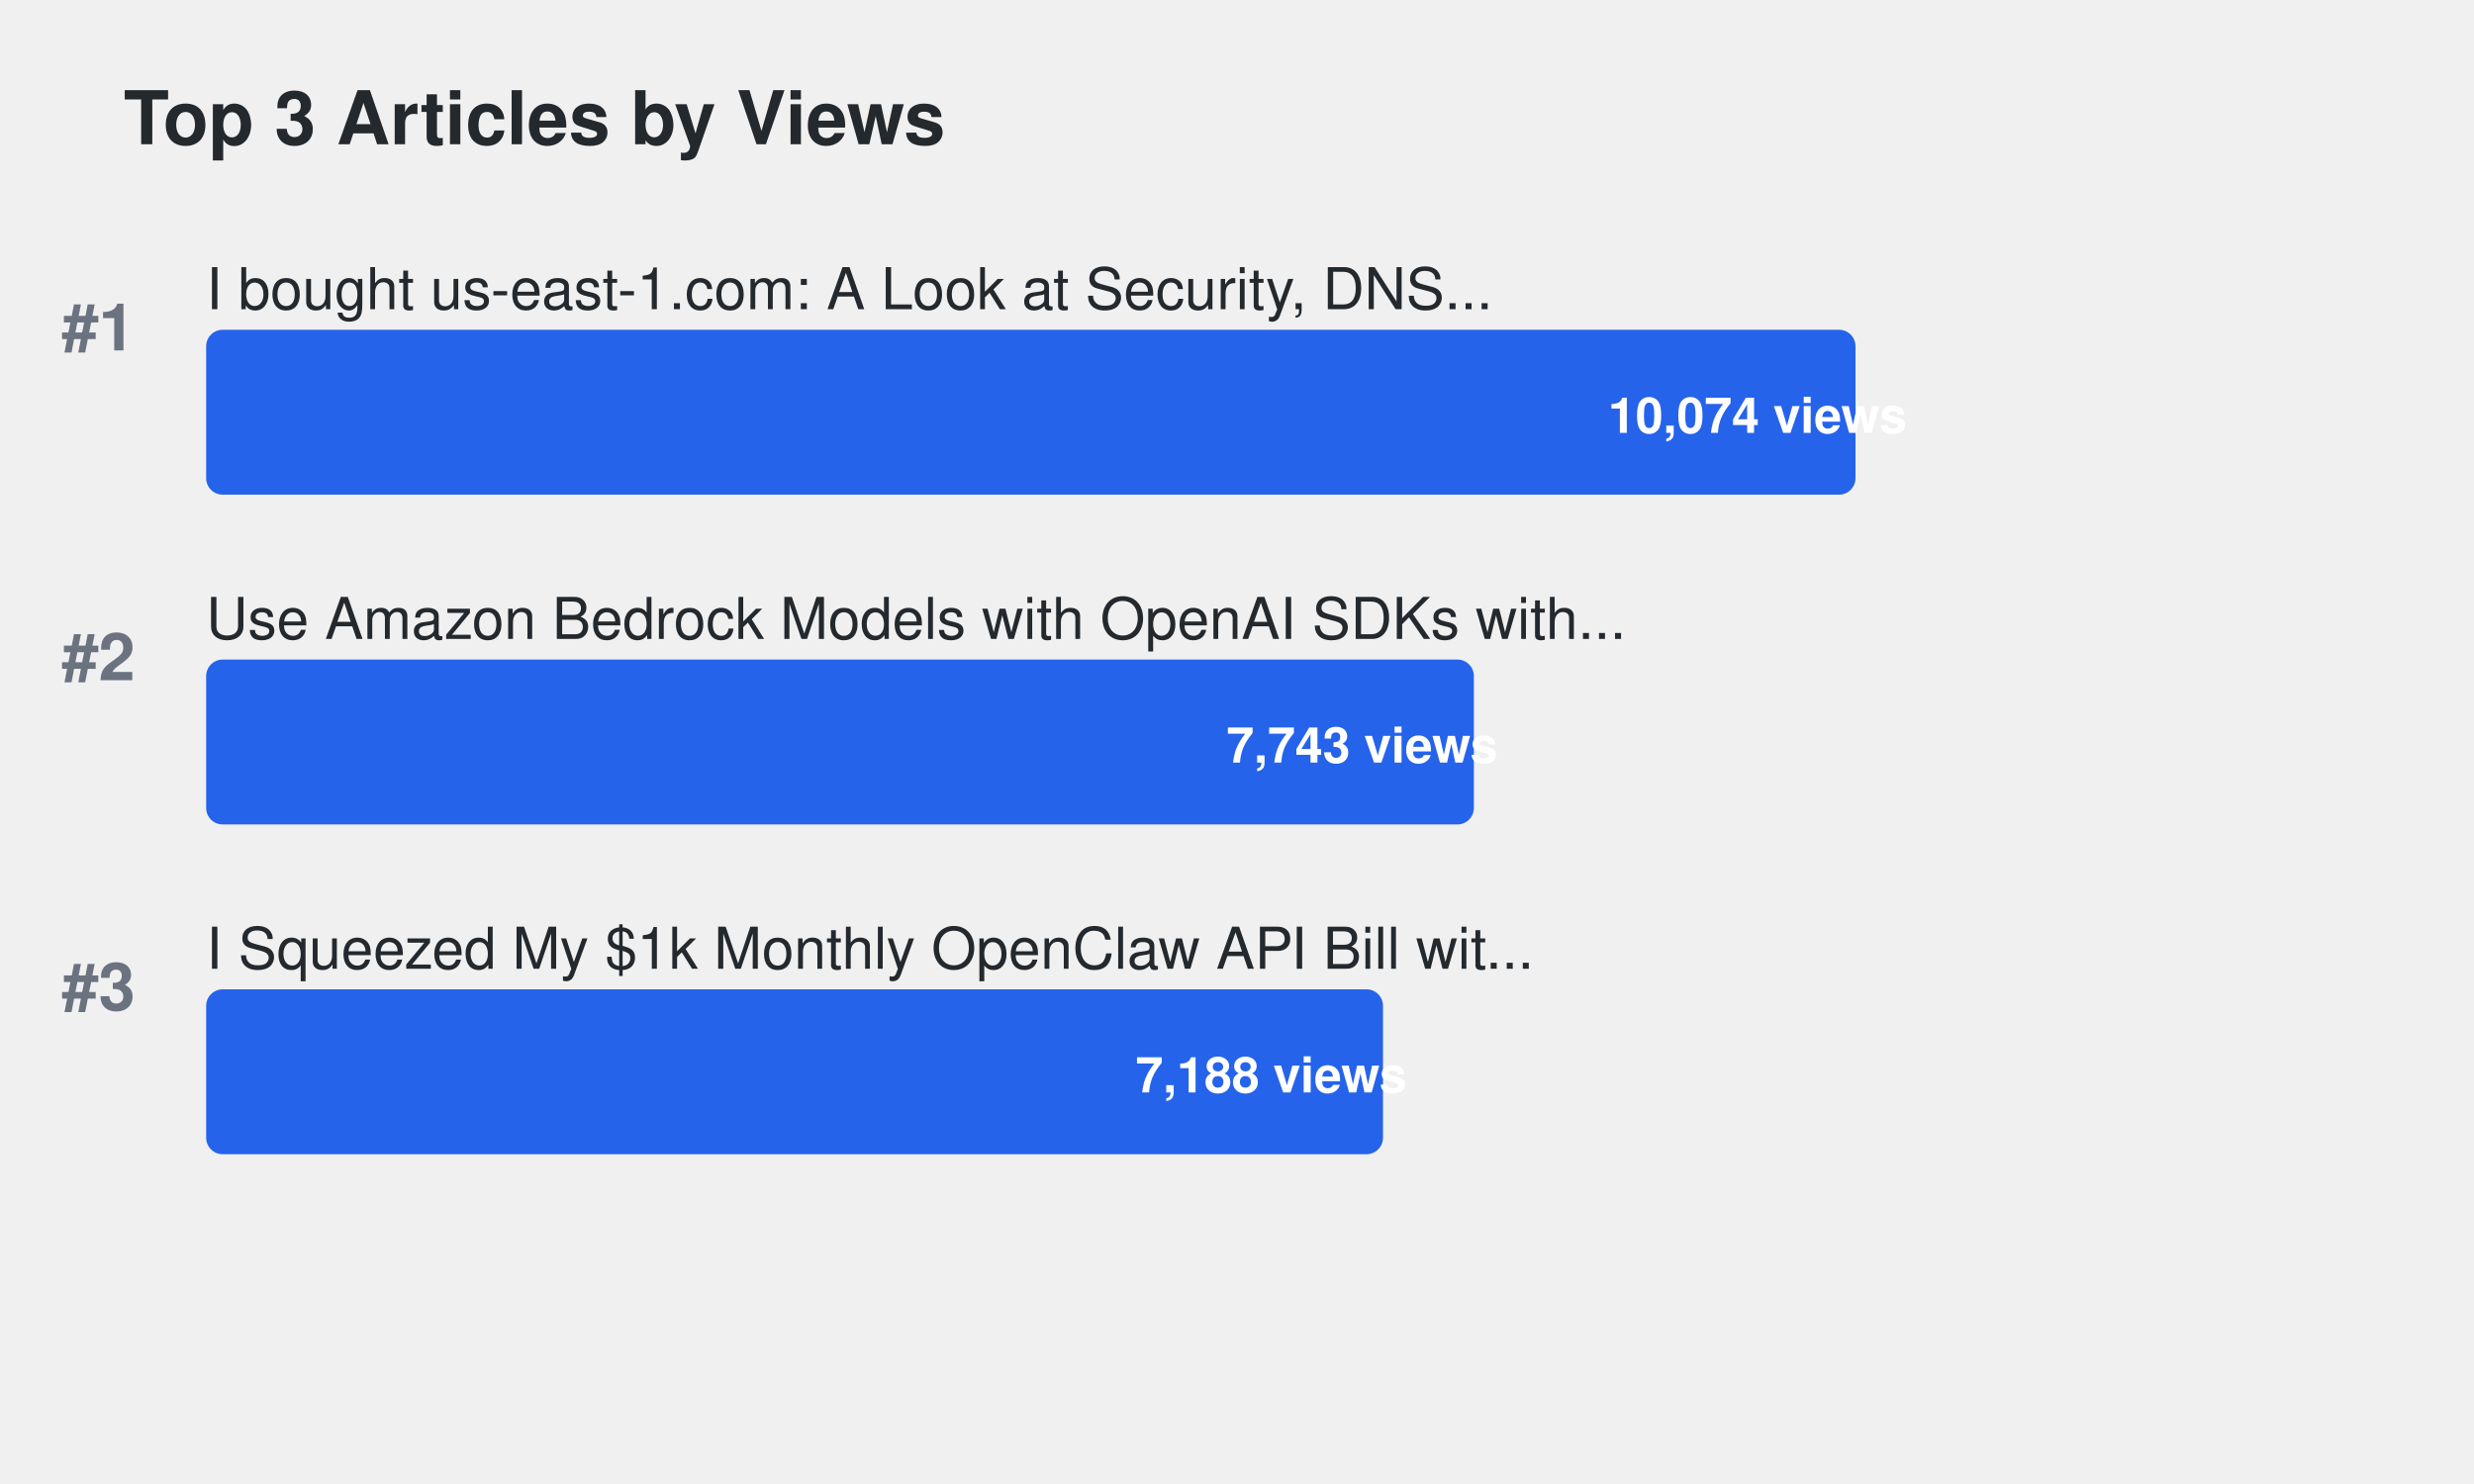
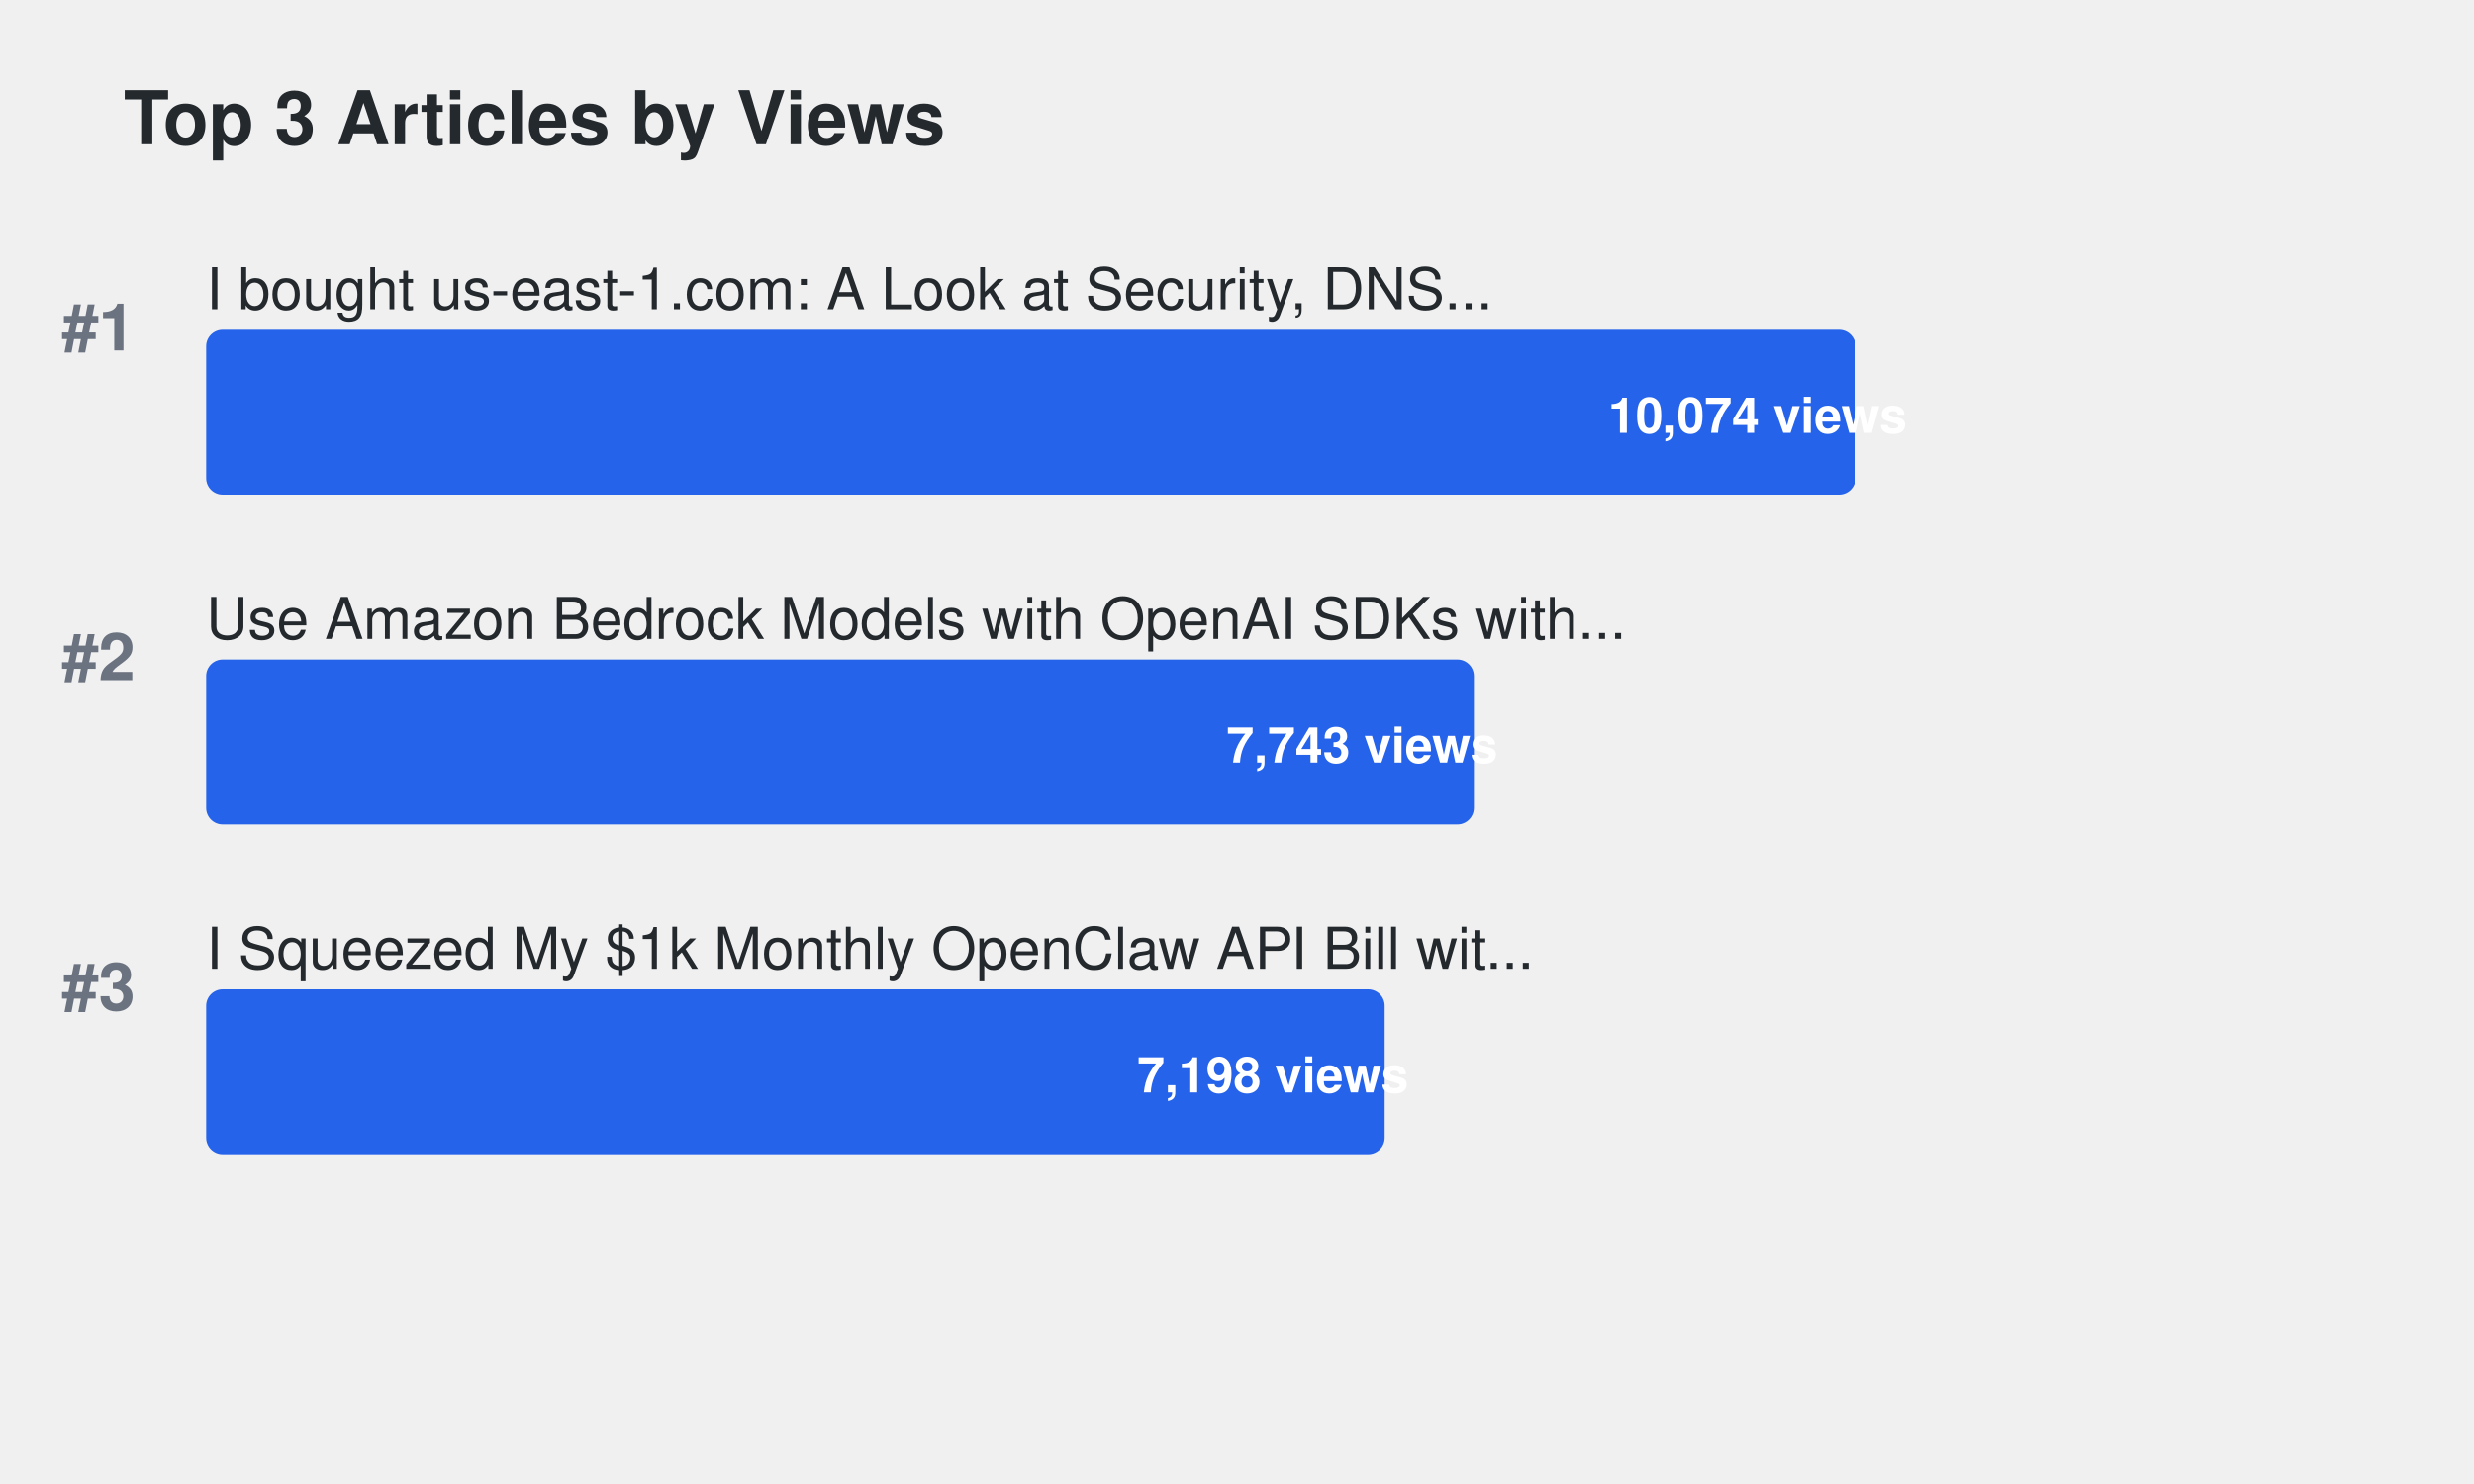
<svg xmlns="http://www.w3.org/2000/svg" width="600" height="360">
  <defs>
    <style>
.title { font-family: -apple-system, BlinkMacSystemFont, "Segoe UI", Helvetica, Arial, sans-serif; font-size: 18px; font-weight: 600; fill: #24292e; }
.article-title { font-family: -apple-system, BlinkMacSystemFont, "Segoe UI", Helvetica, Arial, sans-serif; font-size: 14px; font-weight: 500; fill: #24292e; }
.metric-value { font-family: -apple-system, BlinkMacSystemFont, "Segoe UI", Helvetica, Arial, sans-serif; font-size: 12px; font-weight: 600; fill: #ffffff; }
.rank { font-family: -apple-system, BlinkMacSystemFont, "Segoe UI", Helvetica, Arial, sans-serif; font-size: 16px; font-weight: 700; fill: #6b7280; }
.bar { rx: 4; ry: 4; }
.bar:hover { opacity: 0.8; cursor: pointer; }
a { text-decoration: none; }
a:hover .article-title { fill: #0969da; text-decoration: underline; }
a:hover .bar { opacity: 0.9; }
</style>
  </defs>
  <text x="30" y="35" class="title">Top 3 Articles by Views</text>
  <text x="15" y="85" class="rank">#1</text>
  <a href="https://dev.to/aws-builders/i-bought-us-east-1com-a-look-at-security-dns-traffic-and-protecting-aws-users-15ng" target="_blank">
    <text x="50" y="75" class="article-title">I bought us-east-1.com: A Look at Security, DNS...</text>
    <rect x="50" y="80" width="400.0" height="40" fill="#2563eb" class="bar">
</rect>
    <text x="390.0" y="105" class="metric-value" fill="#ffffff">10,074 views</text>
  </a>
  <text x="15" y="165" class="rank">#2</text>
  <a href="https://dev.to/aws-builders/use-amazon-bedrock-models-via-an-openai-api-compatible-serverless-endpoint-now-without-fixed-cost-5hf5" target="_blank">
    <text x="50" y="155" class="article-title">Use Amazon Bedrock Models with OpenAI SDKs with...</text>
    <rect x="50" y="160" width="307.445" height="40" fill="#2563eb" class="bar">
</rect>
    <text x="297.445" y="185" class="metric-value" fill="#ffffff">7,743 views</text>
  </a>
  <text x="15" y="245" class="rank">#3</text>
  <a href="https://dev.to/aws-builders/i-squeezed-my-1k-monthly-openclaw-api-bill-with-20month-in-aws-credits-heres-the-exact-setup-3gj4" target="_blank">
    <text x="50" y="235" class="article-title">I Squeezed My $1k Monthly OpenClaw API Bill wit...</text>
-     <rect x="50" y="240" width="285.408" height="40" fill="#2563eb" class="bar">
+     <rect x="50" y="240" width="285.805" height="40" fill="#2563eb" class="bar">
</rect>
-     <text x="275.408" y="265" class="metric-value" fill="#ffffff">7,188 views</text>
+     <text x="275.805" y="265" class="metric-value" fill="#ffffff">7,198 views</text>
  </a>
</svg>
